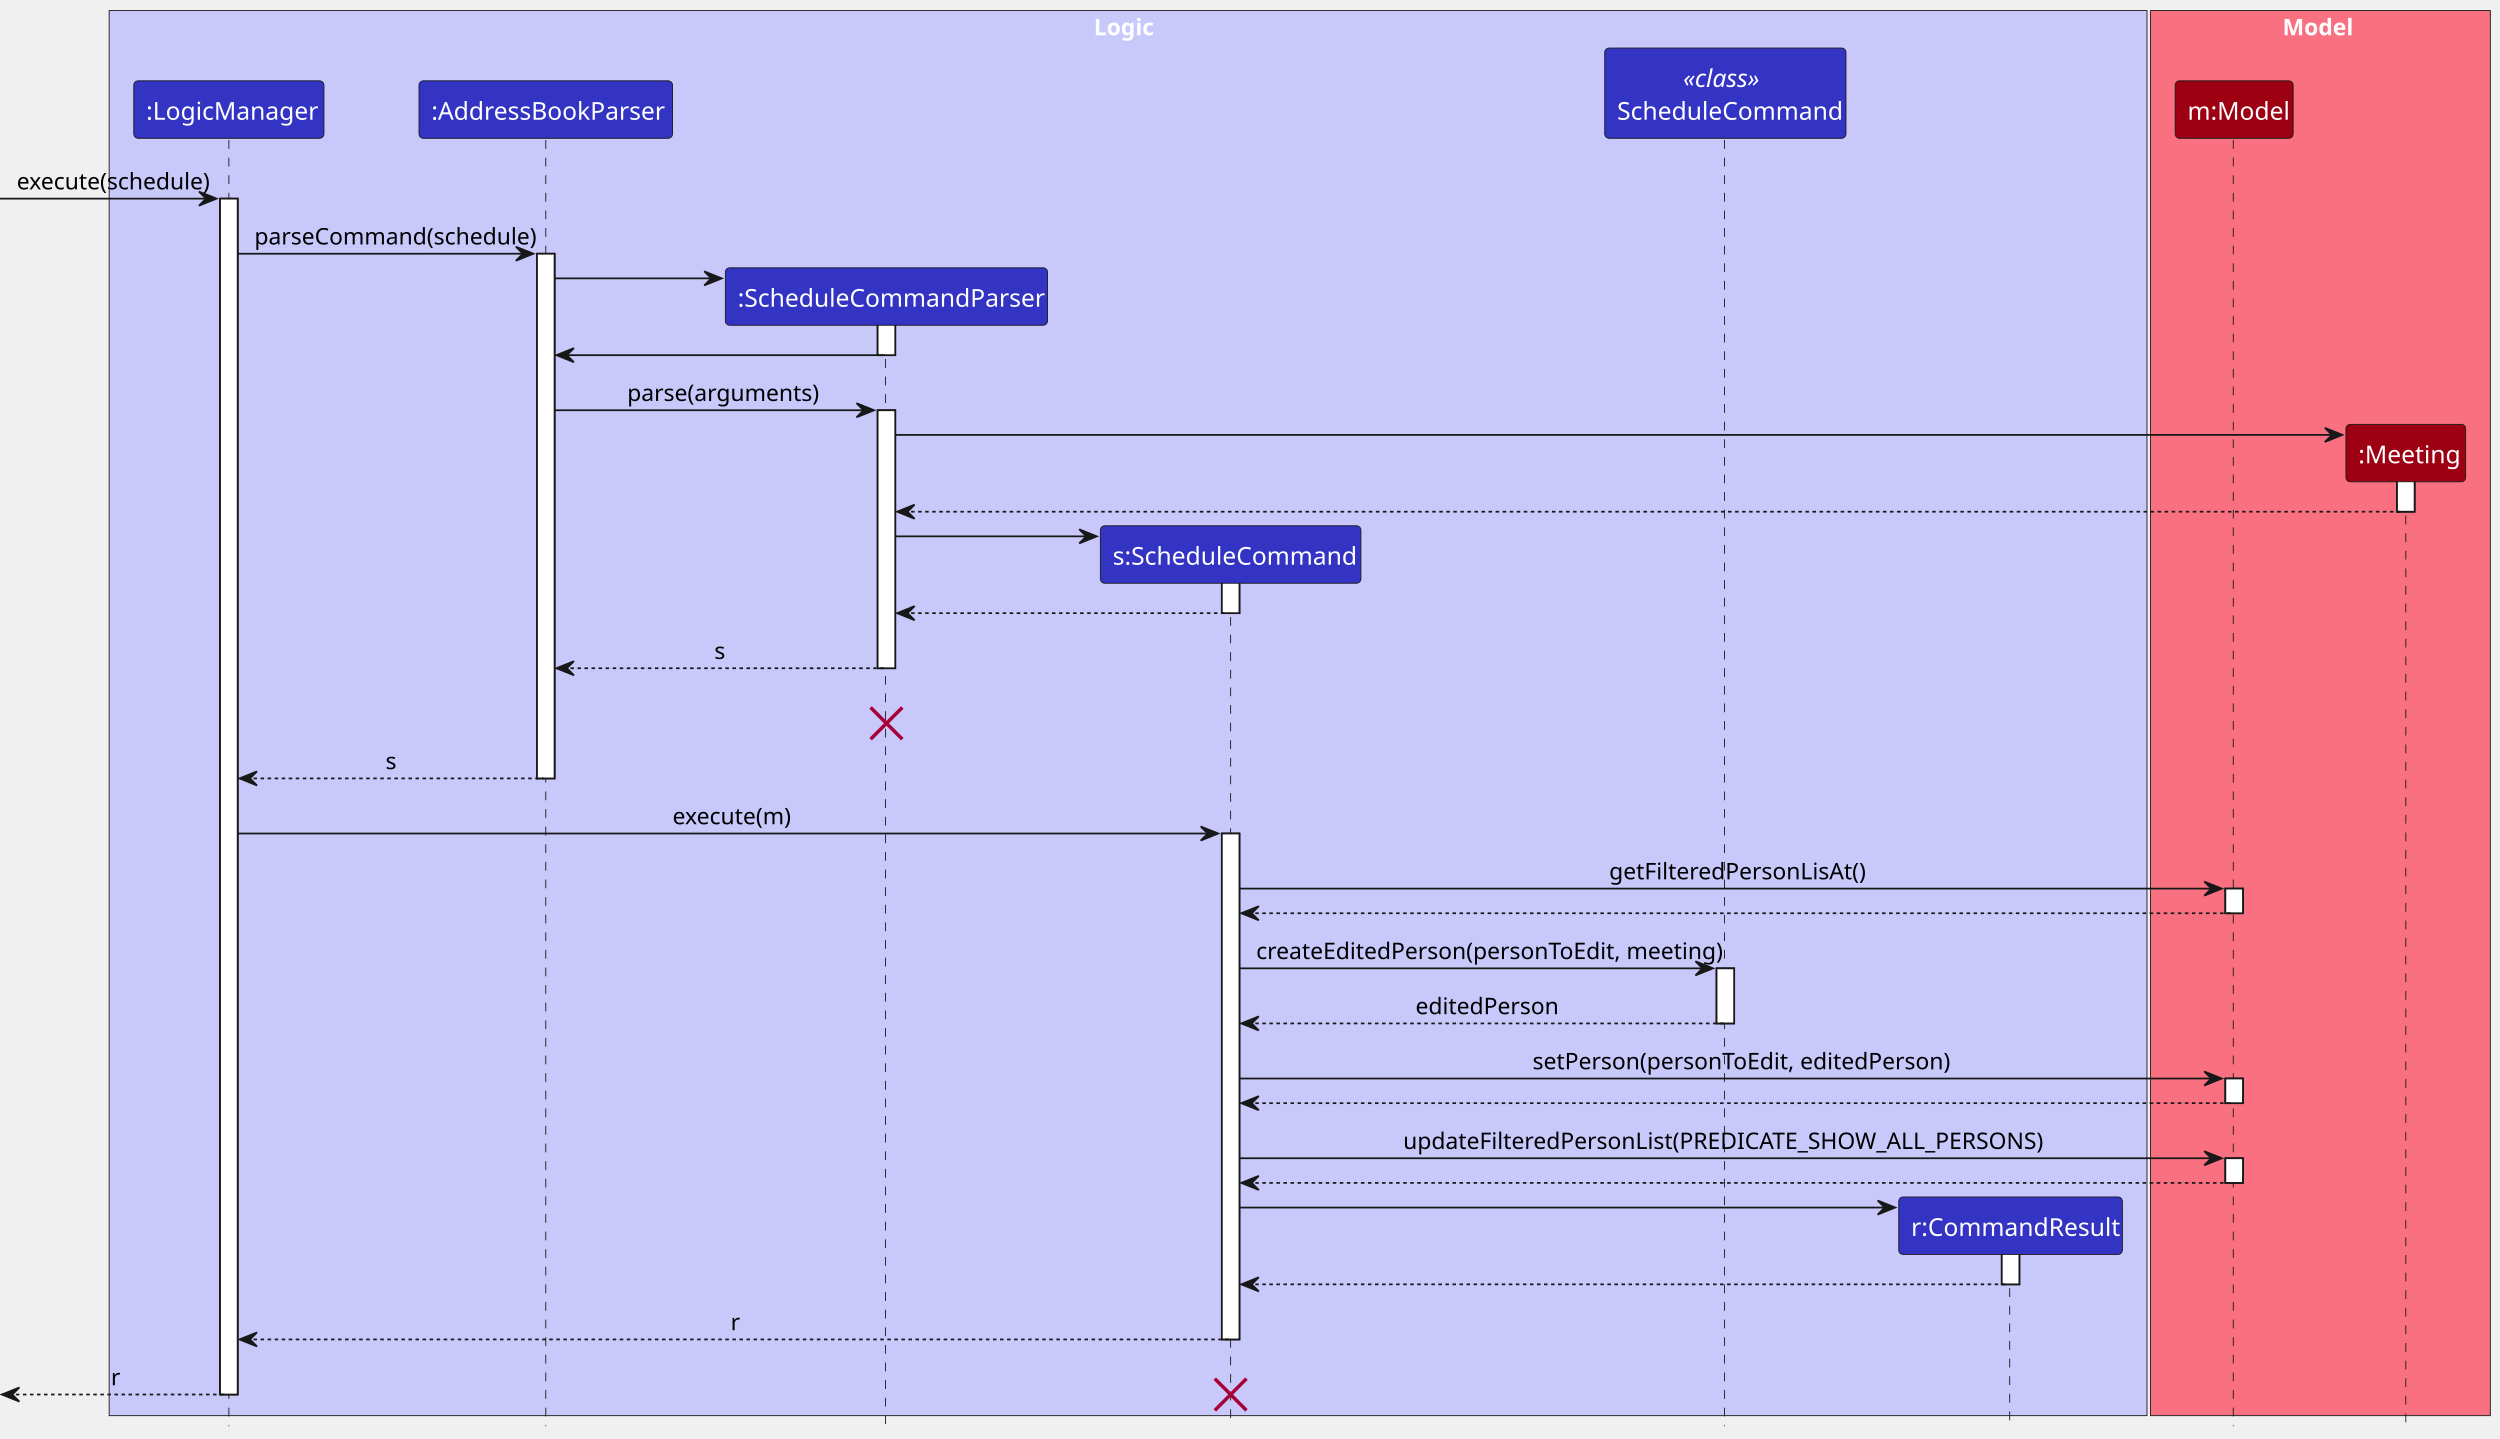
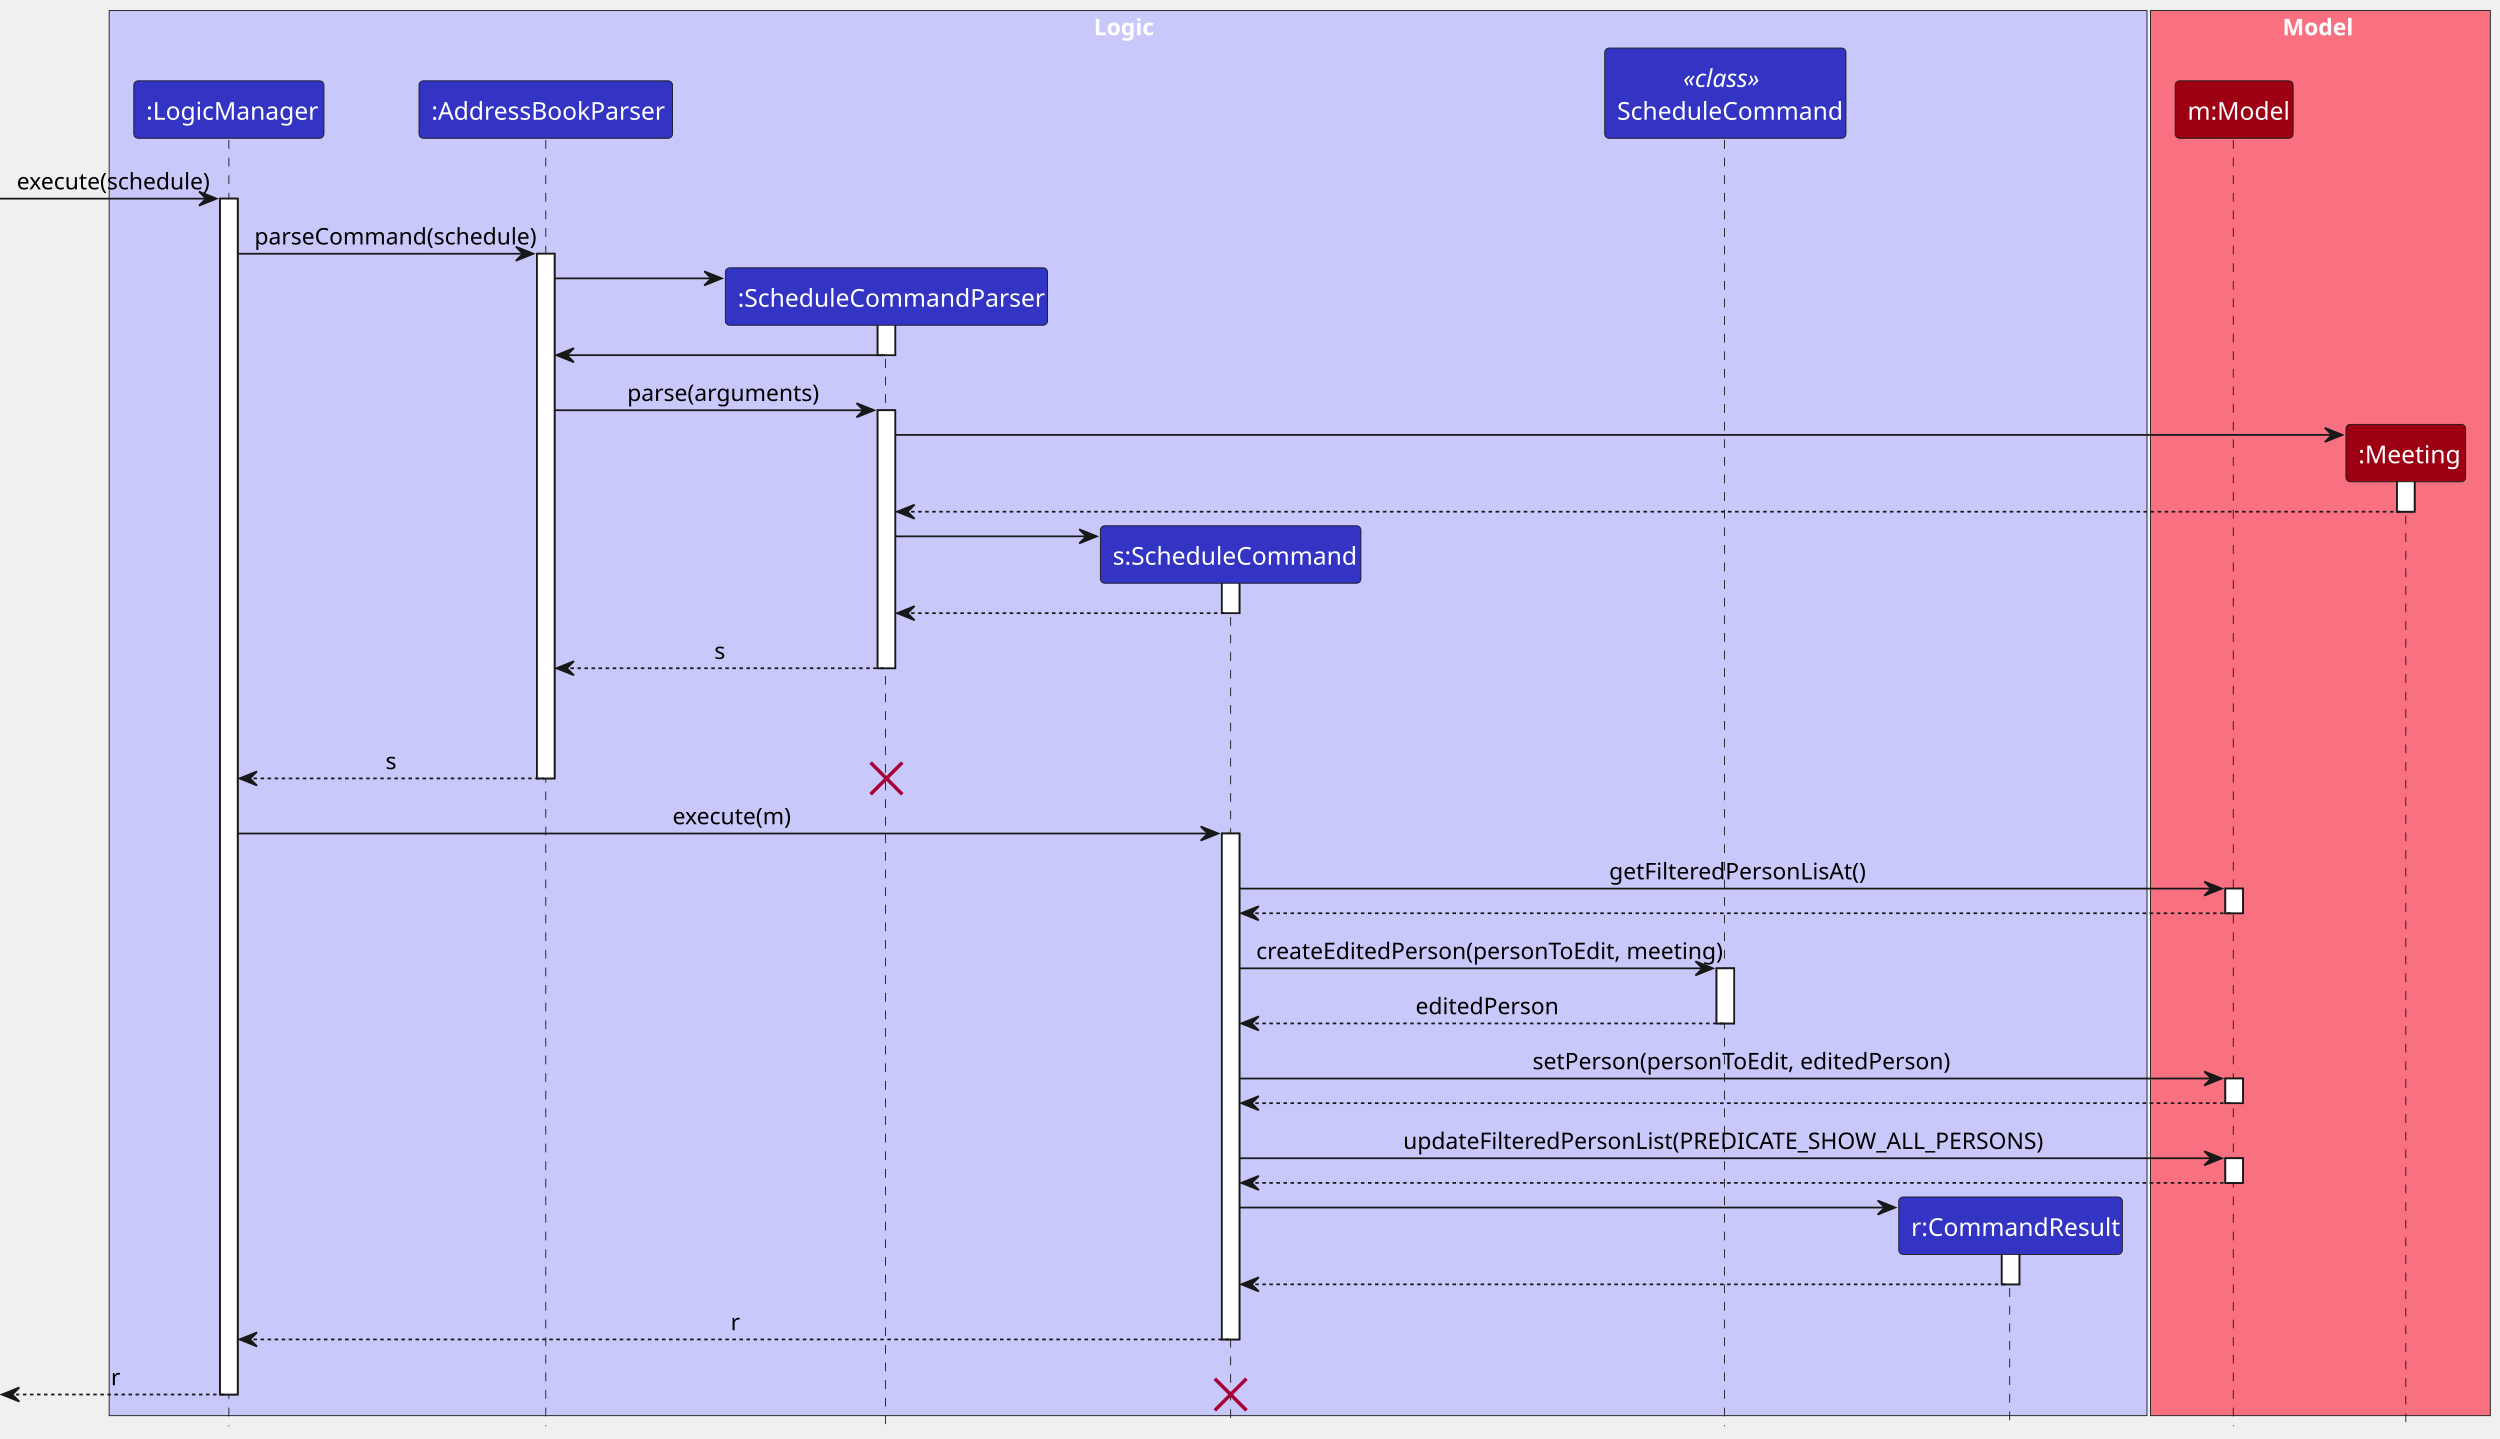
<svg xmlns="http://www.w3.org/2000/svg" contentStyleType="text/css" height="817px" preserveAspectRatio="none" style="width:1420px;height:817px;background:#FFFFFF;" version="1.1" viewBox="0 0 1420 817" width="1420px" zoomAndPan="magnify">
  <defs />
  <g>
    <rect fill="#C8C8FA" height="798.092" style="stroke:#181818;stroke-width:0.5;" width="1157.5" x="62" y="6" />
    <text fill="#FFFFFF" font-family="sans-serif" font-size="13" font-weight="bold" lengthAdjust="spacing" textLength="35" x="621.25" y="20.028">Logic</text>
    <rect fill="#F97181" height="798.092" style="stroke:#181818;stroke-width:0.5;" width="193" x="1221.5" y="6" />
    <text fill="#FFFFFF" font-family="sans-serif" font-size="13" font-weight="bold" lengthAdjust="spacing" textLength="39" x="1296.5" y="20.028">Model</text>
    <rect fill="#FFFFFF" height="679.268" style="stroke:#181818;stroke-width:1.0;" width="10" x="125" y="112.824" />
    <rect fill="#FFFFFF" height="298.027" style="stroke:#181818;stroke-width:1.0;" width="10" x="305" y="144.115" />
    <rect fill="#FFFFFF" height="33.621" style="stroke:#181818;stroke-width:1.0;" width="10" x="498.5" y="168.115" />
    <rect fill="#FFFFFF" height="146.533" style="stroke:#181818;stroke-width:1.0;" width="10" x="498.5" y="233.027" />
    <rect fill="#FFFFFF" height="33.621" style="stroke:#181818;stroke-width:1.0;" width="10" x="694" y="314.648" />
    <rect fill="#FFFFFF" height="287.367" style="stroke:#181818;stroke-width:1.0;" width="10" x="694" y="473.434" />
    <rect fill="#FFFFFF" height="31.291" style="stroke:#181818;stroke-width:1.0;" width="10" x="975" y="550.016" />
    <rect fill="#FFFFFF" height="33.621" style="stroke:#181818;stroke-width:1.0;" width="10" x="1137" y="695.889" />
    <rect fill="#FFFFFF" height="14" style="stroke:#181818;stroke-width:1.0;" width="10" x="1264" y="504.725" />
    <rect fill="#FFFFFF" height="14" style="stroke:#181818;stroke-width:1.0;" width="10" x="1264" y="612.598" />
    <rect fill="#FFFFFF" height="14" style="stroke:#181818;stroke-width:1.0;" width="10" x="1264" y="657.889" />
    <rect fill="#FFFFFF" height="33.621" style="stroke:#181818;stroke-width:1.0;" width="10" x="1361.5" y="257.027" />
    <line style="stroke:#181818;stroke-width:0.5;stroke-dasharray:5.0,5.0;" x1="130" x2="130" y1="79.533" y2="810.092" />
    <line style="stroke:#181818;stroke-width:0.5;stroke-dasharray:5.0,5.0;" x1="310" x2="310" y1="79.533" y2="810.092" />
    <line style="stroke:#181818;stroke-width:0.5;stroke-dasharray:5.0,5.0;" x1="503" x2="503" y1="183.926" y2="810.092" />
    <line style="stroke:#181818;stroke-width:0.5;stroke-dasharray:5.0,5.0;" x1="699" x2="699" y1="330.459" y2="810.092" />
    <line style="stroke:#181818;stroke-width:0.5;stroke-dasharray:5.0,5.0;" x1="979.5" x2="979.5" y1="79.533" y2="810.092" />
    <line style="stroke:#181818;stroke-width:0.5;stroke-dasharray:5.0,5.0;" x1="1141.5" x2="1141.5" y1="711.699" y2="810.092" />
    <line style="stroke:#181818;stroke-width:0.5;stroke-dasharray:5.0,5.0;" x1="1268.5" x2="1268.5" y1="79.533" y2="810.092" />
    <line style="stroke:#181818;stroke-width:0.5;stroke-dasharray:5.0,5.0;" x1="1366.5" x2="1366.5" y1="272.838" y2="810.092" />
    <rect fill="#3333C4" height="32.621" rx="2.5" ry="2.5" style="stroke:#181818;stroke-width:0.5;" width="108" x="76" y="45.912" />
    <text fill="#FFFFFF" font-family="sans-serif" font-size="14" lengthAdjust="spacing" textLength="94" x="83" y="68.019">:LogicManager</text>
    <rect fill="#3333C4" height="32.621" rx="2.5" ry="2.5" style="stroke:#181818;stroke-width:0.5;" width="144" x="238" y="45.912" />
    <text fill="#FFFFFF" font-family="sans-serif" font-size="14" lengthAdjust="spacing" textLength="130" x="245" y="68.019">:AddressBookParser</text>
    <rect fill="#3333C4" height="51.242" rx="2.5" ry="2.5" style="stroke:#181818;stroke-width:0.5;" width="137" x="911.5" y="27.291" />
    <text fill="#FFFFFF" font-family="sans-serif" font-size="14" font-style="italic" lengthAdjust="spacing" textLength="48" x="956" y="49.398">«class»</text>
    <text fill="#FFFFFF" font-family="sans-serif" font-size="14" lengthAdjust="spacing" textLength="123" x="918.5" y="68.019">ScheduleCommand</text>
    <rect fill="#9D0012" height="32.621" rx="2.5" ry="2.5" style="stroke:#181818;stroke-width:0.5;" width="67" x="1235.5" y="45.912" />
    <text fill="#FFFFFF" font-family="sans-serif" font-size="14" lengthAdjust="spacing" textLength="53" x="1242.5" y="68.019">m:Model</text>
    <rect fill="#FFFFFF" height="679.268" style="stroke:#181818;stroke-width:1.0;" width="10" x="125" y="112.824" />
    <rect fill="#FFFFFF" height="298.027" style="stroke:#181818;stroke-width:1.0;" width="10" x="305" y="144.115" />
    <rect fill="#FFFFFF" height="33.621" style="stroke:#181818;stroke-width:1.0;" width="10" x="498.5" y="168.115" />
    <rect fill="#FFFFFF" height="146.533" style="stroke:#181818;stroke-width:1.0;" width="10" x="498.5" y="233.027" />
    <rect fill="#FFFFFF" height="33.621" style="stroke:#181818;stroke-width:1.0;" width="10" x="694" y="314.648" />
    <rect fill="#FFFFFF" height="287.367" style="stroke:#181818;stroke-width:1.0;" width="10" x="694" y="473.434" />
    <rect fill="#FFFFFF" height="31.291" style="stroke:#181818;stroke-width:1.0;" width="10" x="975" y="550.016" />
    <rect fill="#FFFFFF" height="33.621" style="stroke:#181818;stroke-width:1.0;" width="10" x="1137" y="695.889" />
    <rect fill="#FFFFFF" height="14" style="stroke:#181818;stroke-width:1.0;" width="10" x="1264" y="504.725" />
    <rect fill="#FFFFFF" height="14" style="stroke:#181818;stroke-width:1.0;" width="10" x="1264" y="612.598" />
    <rect fill="#FFFFFF" height="14" style="stroke:#181818;stroke-width:1.0;" width="10" x="1264" y="657.889" />
    <rect fill="#FFFFFF" height="33.621" style="stroke:#181818;stroke-width:1.0;" width="10" x="1361.5" y="257.027" />
    <polygon fill="#181818" points="113,108.824,123,112.824,113,116.824,117,112.824" style="stroke:#181818;stroke-width:1.0;" />
    <line style="stroke:#181818;stroke-width:1.0;" x1="0" x2="119" y1="112.824" y2="112.824" />
    <text fill="#000000" font-family="sans-serif" font-size="13" lengthAdjust="spacing" textLength="106" x="9.5" y="107.561">execute(schedule)</text>
    <polygon fill="#181818" points="293,140.115,303,144.115,293,148.115,297,144.115" style="stroke:#181818;stroke-width:1.0;" />
    <line style="stroke:#181818;stroke-width:1.0;" x1="135" x2="299" y1="144.115" y2="144.115" />
    <text fill="#000000" font-family="sans-serif" font-size="13" lengthAdjust="spacing" textLength="151" x="144.5" y="138.852">parseCommand(schedule)</text>
    <polygon fill="#181818" points="400,154.115,410,158.115,400,162.115,404,158.115" style="stroke:#181818;stroke-width:1.0;" />
    <line style="stroke:#181818;stroke-width:1.0;" x1="315" x2="406" y1="158.115" y2="158.115" />
    <rect fill="#3333C4" height="32.621" rx="2.5" ry="2.5" style="stroke:#181818;stroke-width:0.5;" width="183" x="412" y="152.115" />
    <text fill="#FFFFFF" font-family="sans-serif" font-size="14" lengthAdjust="spacing" textLength="169" x="419" y="174.223">:ScheduleCommandParser</text>
    <polygon fill="#181818" points="326,197.736,316,201.736,326,205.736,322,201.736" style="stroke:#181818;stroke-width:1.0;" />
    <line style="stroke:#181818;stroke-width:1.0;" x1="320" x2="502.5" y1="201.736" y2="201.736" />
    <polygon fill="#181818" points="486.5,229.027,496.5,233.027,486.5,237.027,490.5,233.027" style="stroke:#181818;stroke-width:1.0;" />
    <line style="stroke:#181818;stroke-width:1.0;" x1="315" x2="492.5" y1="233.027" y2="233.027" />
    <text fill="#000000" font-family="sans-serif" font-size="13" lengthAdjust="spacing" textLength="101" x="356.25" y="227.765">parse(arguments)</text>
    <polygon fill="#181818" points="1320.5,243.027,1330.5,247.027,1320.5,251.027,1324.5,247.027" style="stroke:#181818;stroke-width:1.0;" />
    <line style="stroke:#181818;stroke-width:1.0;" x1="508.5" x2="1326.5" y1="247.027" y2="247.027" />
    <rect fill="#9D0012" height="32.621" rx="2.5" ry="2.5" style="stroke:#181818;stroke-width:0.5;" width="68" x="1332.5" y="241.027" />
    <text fill="#FFFFFF" font-family="sans-serif" font-size="14" lengthAdjust="spacing" textLength="54" x="1339.5" y="263.135">:Meeting</text>
    <polygon fill="#181818" points="519.5,286.648,509.5,290.648,519.5,294.648,515.5,290.648" style="stroke:#181818;stroke-width:1.0;" />
    <line style="stroke:#181818;stroke-width:1.0;stroke-dasharray:2.0,2.0;" x1="513.5" x2="1365.5" y1="290.648" y2="290.648" />
    <polygon fill="#181818" points="613,300.648,623,304.648,613,308.648,617,304.648" style="stroke:#181818;stroke-width:1.0;" />
    <line style="stroke:#181818;stroke-width:1.0;" x1="508.5" x2="619" y1="304.648" y2="304.648" />
    <rect fill="#3333C4" height="32.621" rx="2.5" ry="2.5" style="stroke:#181818;stroke-width:0.5;" width="148" x="625" y="298.648" />
    <text fill="#FFFFFF" font-family="sans-serif" font-size="14" lengthAdjust="spacing" textLength="134" x="632" y="320.756">s:ScheduleCommand</text>
    <polygon fill="#181818" points="519.5,344.269,509.5,348.269,519.5,352.269,515.5,348.269" style="stroke:#181818;stroke-width:1.0;" />
    <line style="stroke:#181818;stroke-width:1.0;stroke-dasharray:2.0,2.0;" x1="513.5" x2="698" y1="348.269" y2="348.269" />
    <polygon fill="#181818" points="326,375.56,316,379.56,326,383.56,322,379.56" style="stroke:#181818;stroke-width:1.0;" />
    <line style="stroke:#181818;stroke-width:1.0;stroke-dasharray:2.0,2.0;" x1="320" x2="502.5" y1="379.56" y2="379.56" />
    <text fill="#000000" font-family="sans-serif" font-size="13" lengthAdjust="spacing" textLength="7" x="405.75" y="374.298">s</text>
-     <line style="stroke:#A80036;stroke-width:2.0;" x1="494.5" x2="512.5" y1="401.852" y2="419.852" />
-     <line style="stroke:#A80036;stroke-width:2.0;" x1="494.5" x2="512.5" y1="419.852" y2="401.852" />
    <polygon fill="#181818" points="146,438.143,136,442.143,146,446.143,142,442.143" style="stroke:#181818;stroke-width:1.0;" />
    <line style="stroke:#181818;stroke-width:1.0;stroke-dasharray:2.0,2.0;" x1="140" x2="309" y1="442.143" y2="442.143" />
    <text fill="#000000" font-family="sans-serif" font-size="13" lengthAdjust="spacing" textLength="7" x="219" y="436.88">s</text>
+     <line style="stroke:#A80036;stroke-width:2.0;" x1="494.5" x2="512.5" y1="433.143" y2="451.143" />
+     <line style="stroke:#A80036;stroke-width:2.0;" x1="494.5" x2="512.5" y1="451.143" y2="433.143" />
    <polygon fill="#181818" points="682,469.434,692,473.434,682,477.434,686,473.434" style="stroke:#181818;stroke-width:1.0;" />
    <line style="stroke:#181818;stroke-width:1.0;" x1="135" x2="688" y1="473.434" y2="473.434" />
    <text fill="#000000" font-family="sans-serif" font-size="13" lengthAdjust="spacing" textLength="65" x="382" y="468.171">execute(m)</text>
    <polygon fill="#181818" points="1252,500.725,1262,504.725,1252,508.725,1256,504.725" style="stroke:#181818;stroke-width:1.0;" />
    <line style="stroke:#181818;stroke-width:1.0;" x1="704" x2="1258" y1="504.725" y2="504.725" />
    <text fill="#000000" font-family="sans-serif" font-size="13" lengthAdjust="spacing" textLength="140" x="914" y="499.462">getFilteredPersonLisAt()</text>
    <polygon fill="#181818" points="715,514.725,705,518.725,715,522.725,711,518.725" style="stroke:#181818;stroke-width:1.0;" />
    <line style="stroke:#181818;stroke-width:1.0;stroke-dasharray:2.0,2.0;" x1="709" x2="1268" y1="518.725" y2="518.725" />
    <polygon fill="#181818" points="963,546.016,973,550.016,963,554.016,967,550.016" style="stroke:#181818;stroke-width:1.0;" />
    <line style="stroke:#181818;stroke-width:1.0;" x1="704" x2="969" y1="550.016" y2="550.016" />
    <text fill="#000000" font-family="sans-serif" font-size="13" lengthAdjust="spacing" textLength="252" x="713.5" y="544.753">createEditedPerson(personToEdit, meeting)</text>
    <polygon fill="#181818" points="715,577.307,705,581.307,715,585.307,711,581.307" style="stroke:#181818;stroke-width:1.0;" />
    <line style="stroke:#181818;stroke-width:1.0;stroke-dasharray:2.0,2.0;" x1="709" x2="979" y1="581.307" y2="581.307" />
    <text fill="#000000" font-family="sans-serif" font-size="13" lengthAdjust="spacing" textLength="76" x="804" y="576.044">editedPerson</text>
    <polygon fill="#181818" points="1252,608.598,1262,612.598,1252,616.598,1256,612.598" style="stroke:#181818;stroke-width:1.0;" />
    <line style="stroke:#181818;stroke-width:1.0;" x1="704" x2="1258" y1="612.598" y2="612.598" />
    <text fill="#000000" font-family="sans-serif" font-size="13" lengthAdjust="spacing" textLength="227" x="870.5" y="607.335">setPerson(personToEdit, editedPerson)</text>
    <polygon fill="#181818" points="715,622.598,705,626.598,715,630.598,711,626.598" style="stroke:#181818;stroke-width:1.0;" />
    <line style="stroke:#181818;stroke-width:1.0;stroke-dasharray:2.0,2.0;" x1="709" x2="1268" y1="626.598" y2="626.598" />
    <polygon fill="#181818" points="1252,653.889,1262,657.889,1252,661.889,1256,657.889" style="stroke:#181818;stroke-width:1.0;" />
    <line style="stroke:#181818;stroke-width:1.0;" x1="704" x2="1258" y1="657.889" y2="657.889" />
    <text fill="#000000" font-family="sans-serif" font-size="13" lengthAdjust="spacing" textLength="374" x="797" y="652.626">updateFilteredPersonList(PREDICATE_SHOW_ALL_PERSONS)</text>
    <polygon fill="#181818" points="715,667.889,705,671.889,715,675.889,711,671.889" style="stroke:#181818;stroke-width:1.0;" />
    <line style="stroke:#181818;stroke-width:1.0;stroke-dasharray:2.0,2.0;" x1="709" x2="1268" y1="671.889" y2="671.889" />
    <polygon fill="#181818" points="1066.5,681.889,1076.5,685.889,1066.5,689.889,1070.5,685.889" style="stroke:#181818;stroke-width:1.0;" />
    <line style="stroke:#181818;stroke-width:1.0;" x1="704" x2="1072.5" y1="685.889" y2="685.889" />
    <rect fill="#3333C4" height="32.621" rx="2.5" ry="2.5" style="stroke:#181818;stroke-width:0.5;" width="127" x="1078.5" y="679.889" />
    <text fill="#FFFFFF" font-family="sans-serif" font-size="14" lengthAdjust="spacing" textLength="113" x="1085.5" y="701.996">r:CommandResult</text>
    <polygon fill="#181818" points="715,725.51,705,729.51,715,733.51,711,729.51" style="stroke:#181818;stroke-width:1.0;" />
    <line style="stroke:#181818;stroke-width:1.0;stroke-dasharray:2.0,2.0;" x1="709" x2="1141" y1="729.51" y2="729.51" />
    <polygon fill="#181818" points="146,756.801,136,760.801,146,764.801,142,760.801" style="stroke:#181818;stroke-width:1.0;" />
    <line style="stroke:#181818;stroke-width:1.0;stroke-dasharray:2.0,2.0;" x1="140" x2="698" y1="760.801" y2="760.801" />
    <text fill="#000000" font-family="sans-serif" font-size="13" lengthAdjust="spacing" textLength="4" x="415" y="755.538">r</text>
    <polygon fill="#181818" points="11,788.092,1,792.092,11,796.092,7,792.092" style="stroke:#181818;stroke-width:1.0;" />
    <line style="stroke:#181818;stroke-width:1.0;stroke-dasharray:2.0,2.0;" x1="5" x2="129" y1="792.092" y2="792.092" />
    <text fill="#000000" font-family="sans-serif" font-size="13" lengthAdjust="spacing" textLength="4" x="63" y="786.829">r</text>
    <line style="stroke:#A80036;stroke-width:2.0;" x1="690" x2="708" y1="783.092" y2="801.092" />
    <line style="stroke:#A80036;stroke-width:2.0;" x1="690" x2="708" y1="801.092" y2="783.092" />
  </g>
</svg>
